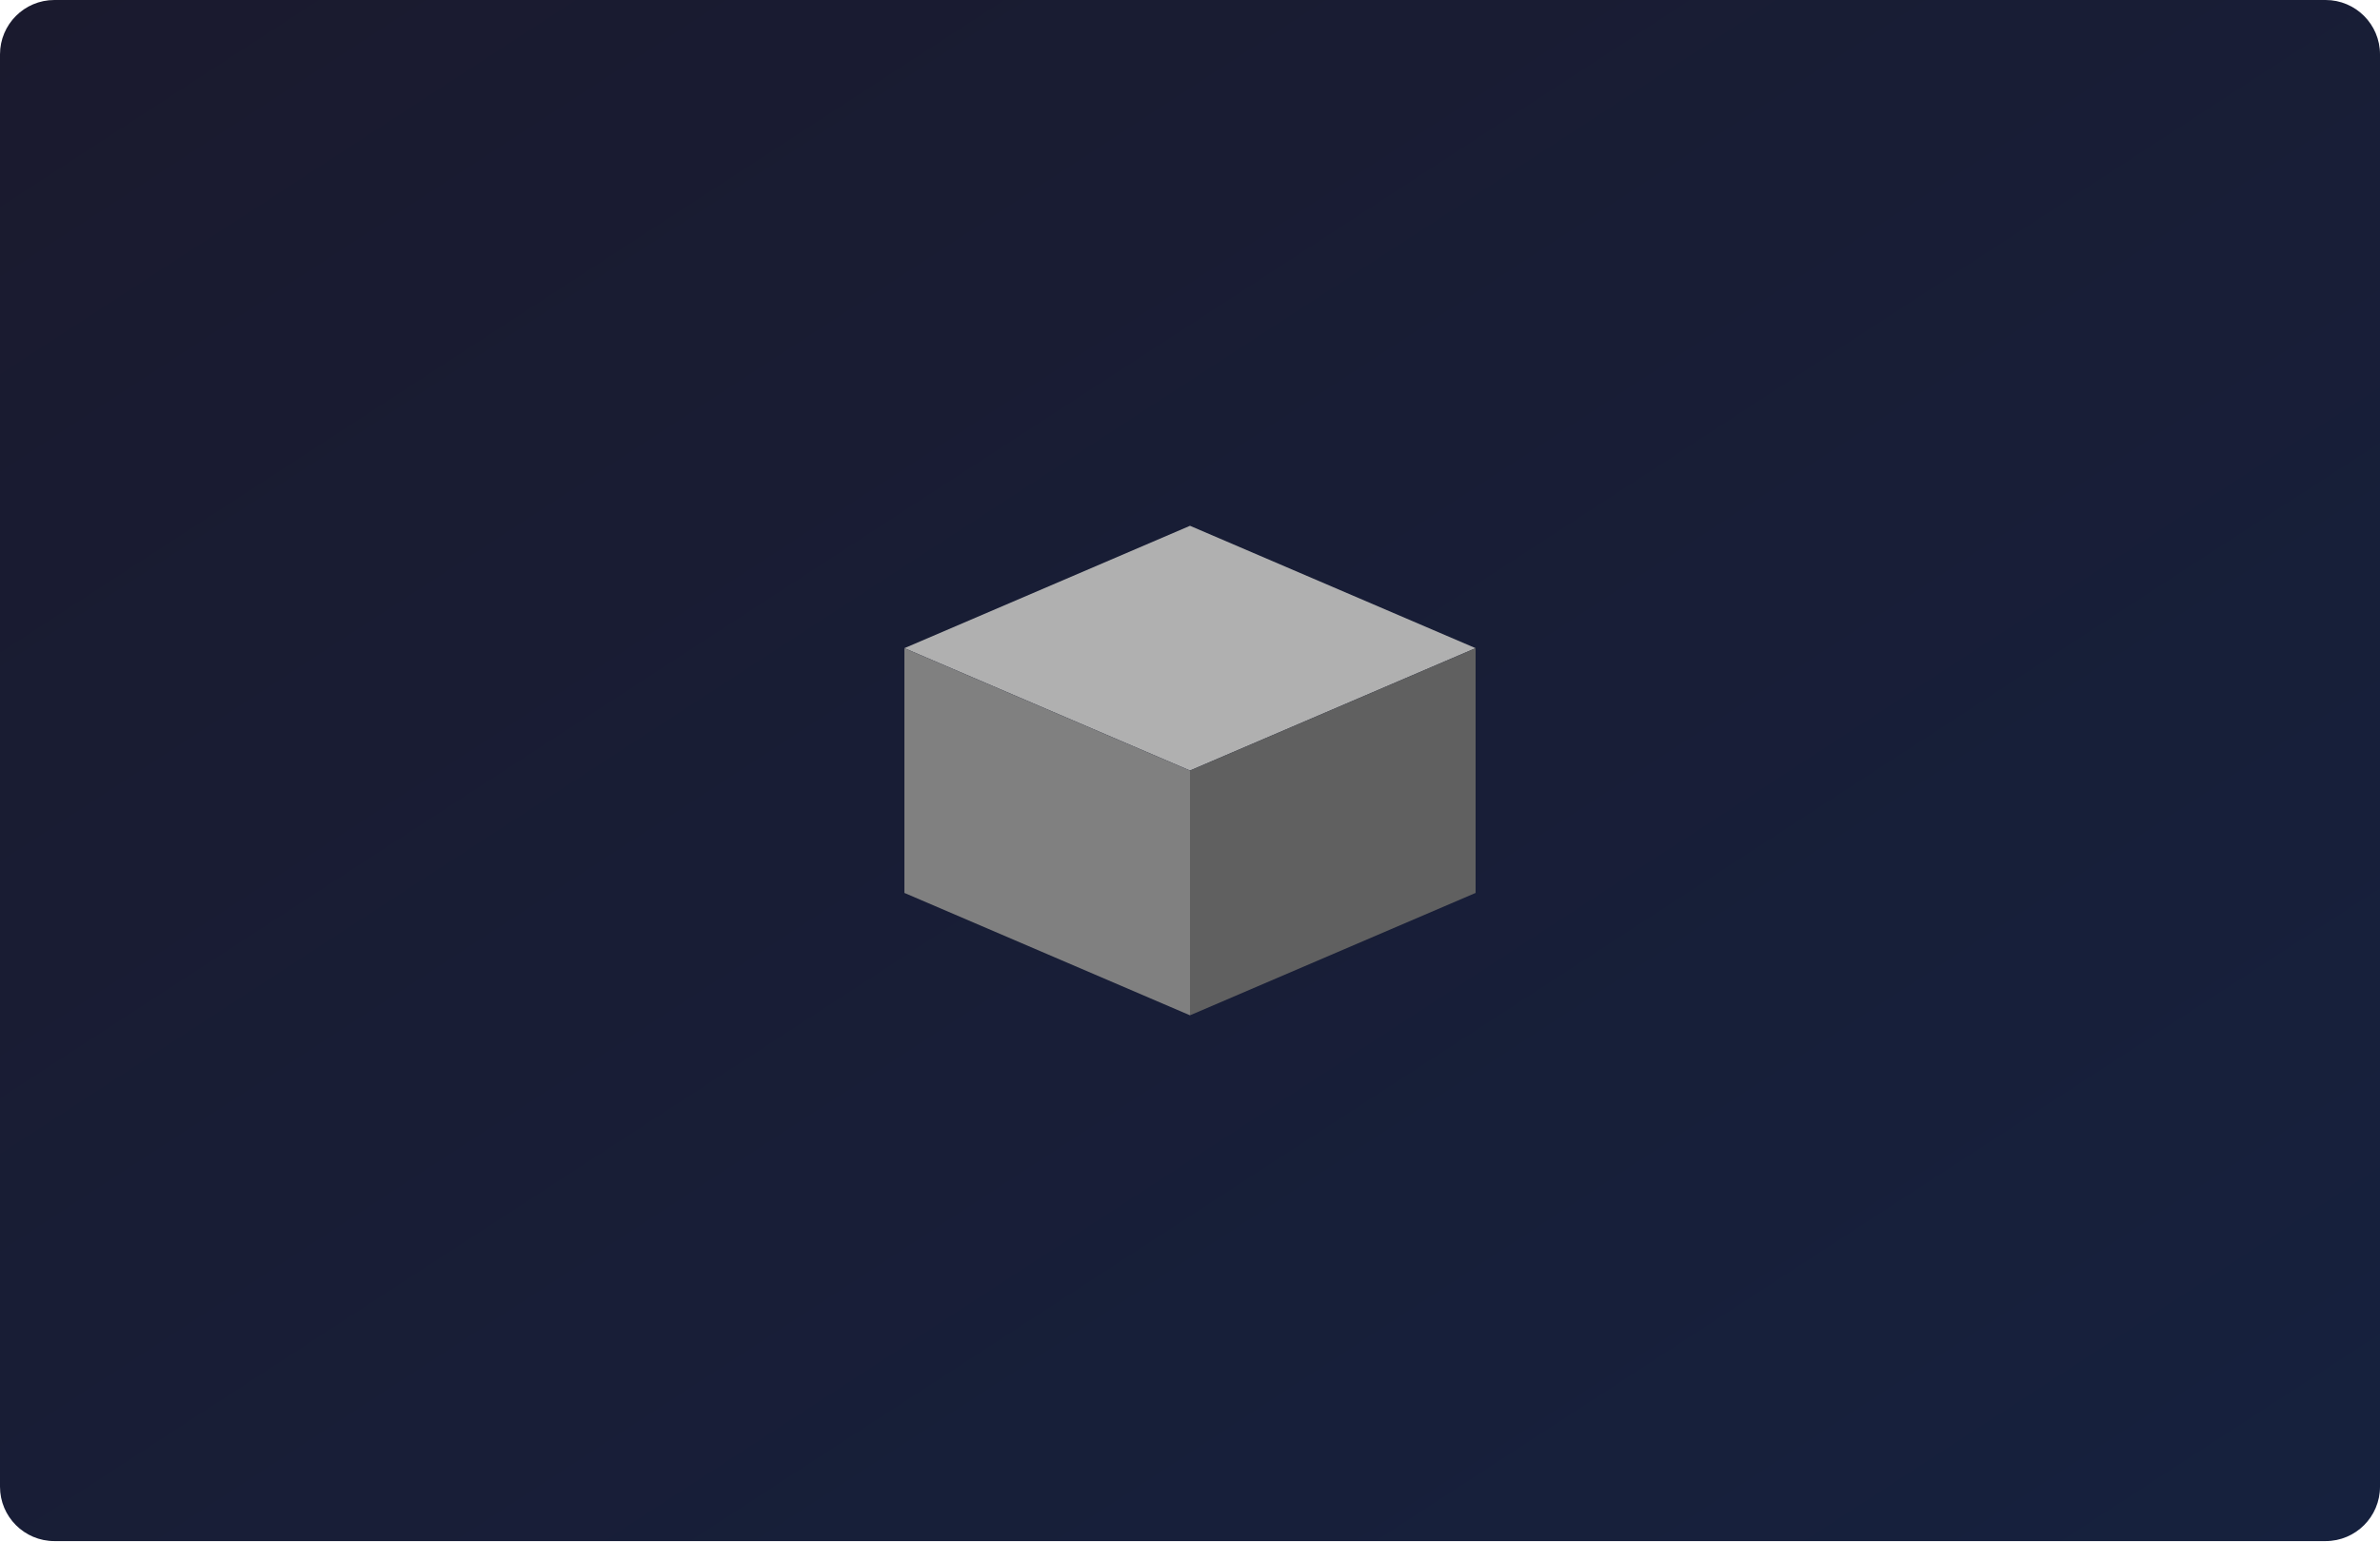
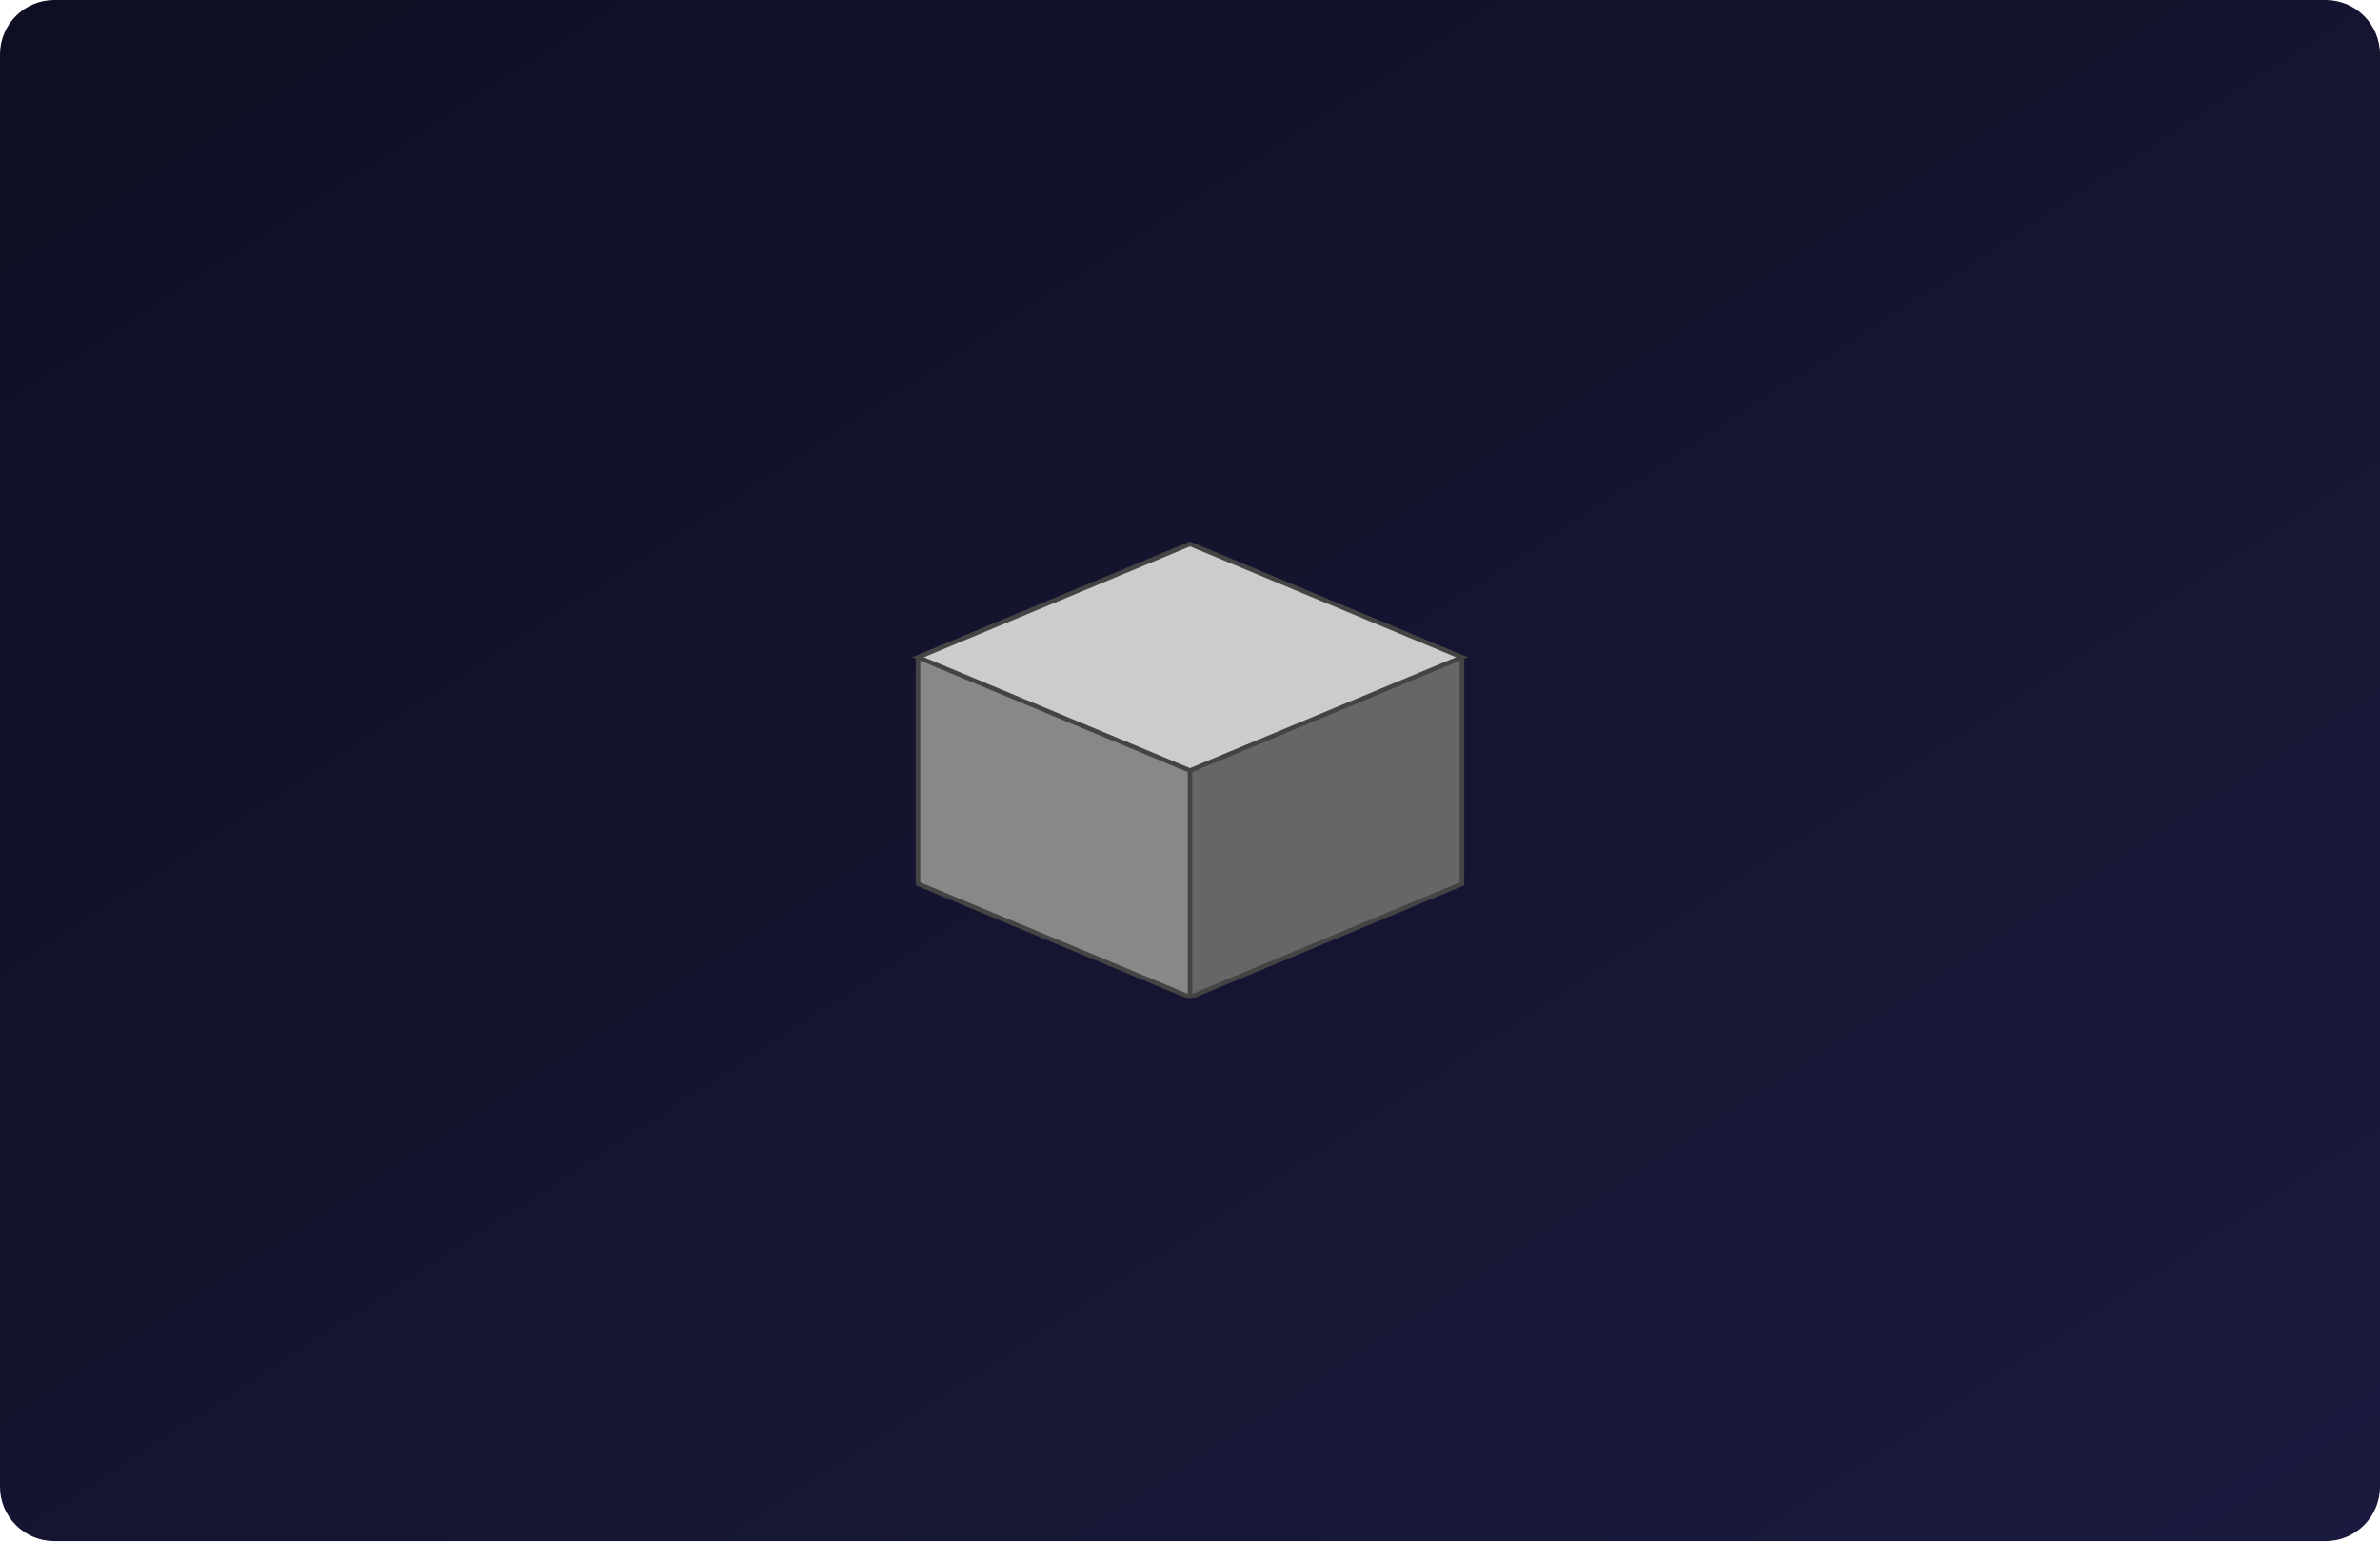
<svg xmlns="http://www.w3.org/2000/svg" viewBox="0 0 1050 680">
  <defs>
    <linearGradient id="cursorBg" x1="0%" y1="0%" x2="100%" y2="100%">
-       <stop offset="0%" style="stop-color:#1a1a2e" />
-       <stop offset="100%" style="stop-color:#16213e" />
+       <stop offset="0%" style="stop-color:#0f0f23" />
+       <stop offset="100%" style="stop-color:#1a1a3e" />
    </linearGradient>
-     <clipPath id="roundedClip2">
-       <rect width="1050" height="680" rx="24" ry="24" />
-     </clipPath>
  </defs>
-   <g clip-path="url(#roundedClip2)">
-     <rect width="1050" height="680" fill="url(#cursorBg)" />
-     <g transform="translate(525, 340) scale(1.8)">
-       <polygon points="0,-60 70,-30 0,0 -70,-30" fill="#B0B0B0" />
-       <polygon points="-70,-30 0,0 0,60 -70,30" fill="#808080" />
-       <polygon points="70,-30 0,0 0,60 70,30" fill="#606060" />
-     </g>
+   <rect width="1050" height="680" rx="24" fill="url(#cursorBg)" />
+   <g transform="translate(525, 340)">
+     <polygon points="0,-100 120,-50 0,0 -120,-50" fill="#CCCCCC" />
+     <polygon points="-120,-50 0,0 0,100 -120,50" fill="#888888" />
+     <polygon points="120,-50 0,0 0,100 120,50" fill="#666666" />
+     <path d="M0,-100 L120,-50 L0,0 L-120,-50 Z" stroke="#444444" stroke-width="2" fill="none" />
+     <path d="M0,0 L0,100" stroke="#444444" stroke-width="2" />
+     <path d="M-120,-50 L-120,50 L0,100" stroke="#444444" stroke-width="2" fill="none" />
+     <path d="M120,-50 L120,50 L0,100" stroke="#444444" stroke-width="2" fill="none" />
  </g>
</svg>
